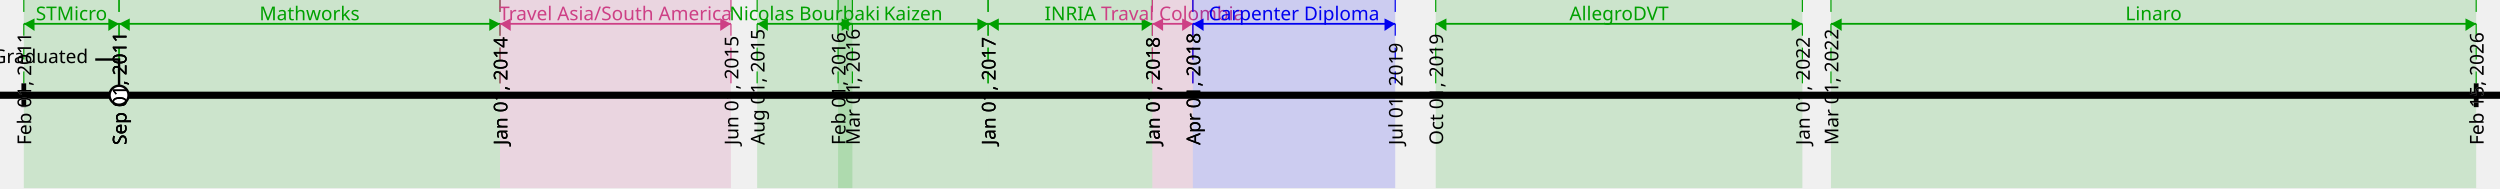
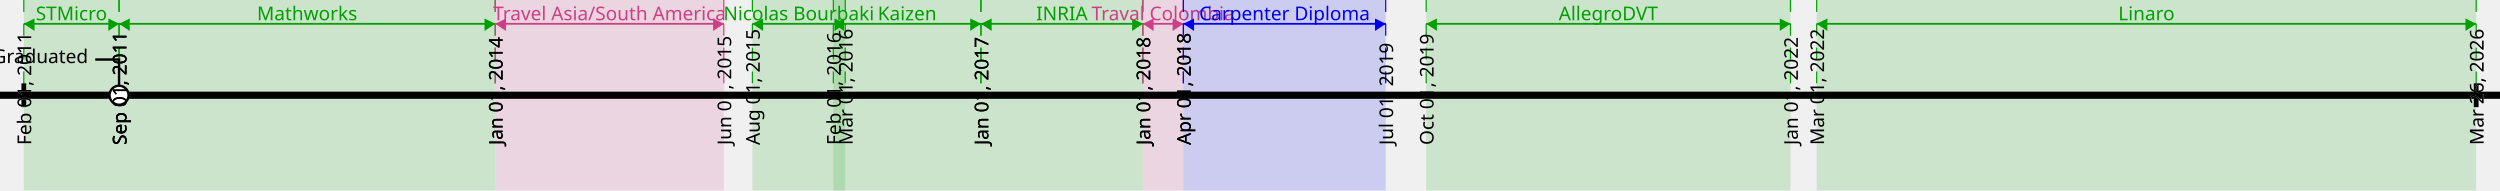
- <svg xmlns="http://www.w3.org/2000/svg" baseProfile="full" height="79.0" version="1.1" width="1050">
+ <svg xmlns="http://www.w3.org/2000/svg" baseProfile="full" height="80.0" version="1.1" width="1050">
  <defs>
    <marker id="id1" markerHeight="10" markerWidth="10" orient="auto" refX="0" refY="3">
      <path d="M6,0 L6,7 L0,3 L6,0" fill="#00A000" />
    </marker>
    <marker id="id2" markerHeight="10" markerWidth="10" orient="auto" refX="6" refY="3">
      <path d="M0,0 L0,7 L6,3 L0,0" fill="#00A000" />
    </marker>
    <marker id="id3" markerHeight="10" markerWidth="10" orient="auto" refX="0" refY="3">
      <path d="M6,0 L6,7 L0,3 L6,0" fill="#CD3F85" />
    </marker>
    <marker id="id4" markerHeight="10" markerWidth="10" orient="auto" refX="6" refY="3">
      <path d="M0,0 L0,7 L6,3 L0,0" fill="#CD3F85" />
    </marker>
    <marker id="id5" markerHeight="10" markerWidth="10" orient="auto" refX="0" refY="3">
      <path d="M6,0 L6,7 L0,3 L6,0" fill="#0000F0" />
    </marker>
    <marker id="id6" markerHeight="10" markerWidth="10" orient="auto" refX="6" refY="3">
      <path d="M0,0 L0,7 L6,3 L0,0" fill="#0000F0" />
    </marker>
  </defs>
-   <rect fill="#00A000" fill-opacity="0.15" height="79.0" width="40" x="10" y="0" />
+   <rect fill="#00A000" fill-opacity="0.15" height="80.0" width="40" x="10" y="0" />
  <line stroke="#00A000" stroke-dasharray="5 5" stroke-width="0.5" x1="10" x2="10" y1="0" y2="40" />
  <line stroke="#00A000" stroke-dasharray="5 5" stroke-width="0.5" x1="50" x2="50" y1="0" y2="40" />
  <line marker-end="url(#id2)" marker-start="url(#id1)" stroke="#00A000" stroke-width="0.75" x1="10" x2="50" y1="10" y2="10" />
  <text fill="#00A000" font-family="Helevetica" font-size="6pt" stroke="none" text-anchor="middle" x="30.0" y="8.5">STMicro</text>
-   <rect fill="#00A000" fill-opacity="0.15" height="79.0" width="160" x="50" y="0" />
+   <rect fill="#00A000" fill-opacity="0.15" height="80.0" width="158" x="50" y="0" />
  <line stroke="#00A000" stroke-dasharray="5 5" stroke-width="0.5" x1="50" x2="50" y1="0" y2="40" />
-   <line stroke="#00A000" stroke-dasharray="5 5" stroke-width="0.5" x1="210" x2="210" y1="0" y2="40" />
-   <line marker-end="url(#id2)" marker-start="url(#id1)" stroke="#00A000" stroke-width="0.75" x1="50" x2="210" y1="10" y2="10" />
-   <text fill="#00A000" font-family="Helevetica" font-size="6pt" stroke="none" text-anchor="middle" x="130.0" y="8.5">Mathworks</text>
-   <rect fill="#CD3F85" fill-opacity="0.15" height="79.0" width="97" x="210" y="0" />
-   <line stroke="#CD3F85" stroke-dasharray="5 5" stroke-width="0.5" x1="210" x2="210" y1="0" y2="40" />
-   <line stroke="#CD3F85" stroke-dasharray="5 5" stroke-width="0.5" x1="307" x2="307" y1="0" y2="40" />
-   <line marker-end="url(#id4)" marker-start="url(#id3)" stroke="#CD3F85" stroke-width="0.75" x1="210" x2="307" y1="10" y2="10" />
-   <text fill="#CD3F85" font-family="Helevetica" font-size="6pt" stroke="none" text-anchor="middle" x="258.5" y="8.5">Travel Asia/South America</text>
-   <rect fill="#00A000" fill-opacity="0.15" height="79.0" width="40" x="318" y="0" />
-   <line stroke="#00A000" stroke-dasharray="5 5" stroke-width="0.5" x1="318" x2="318" y1="0" y2="40" />
-   <line stroke="#00A000" stroke-dasharray="5 5" stroke-width="0.5" x1="358" x2="358" y1="0" y2="40" />
-   <line marker-end="url(#id2)" marker-start="url(#id1)" stroke="#00A000" stroke-width="0.75" x1="318" x2="358" y1="10" y2="10" />
-   <text fill="#00A000" font-family="Helevetica" font-size="6pt" stroke="none" text-anchor="middle" x="338.0" y="8.5">Nicolas Bourbaki</text>
-   <rect fill="#00A000" fill-opacity="0.15" height="79.0" width="63" x="352" y="0" />
-   <line stroke="#00A000" stroke-dasharray="5 5" stroke-width="0.5" x1="352" x2="352" y1="0" y2="40" />
-   <line stroke="#00A000" stroke-dasharray="5 5" stroke-width="0.5" x1="415" x2="415" y1="0" y2="40" />
-   <line marker-end="url(#id2)" marker-start="url(#id1)" stroke="#00A000" stroke-width="0.75" x1="352" x2="415" y1="10" y2="10" />
-   <text fill="#00A000" font-family="Helevetica" font-size="6pt" stroke="none" text-anchor="middle" x="383.5" y="8.5">Kaizen</text>
-   <rect fill="#00A000" fill-opacity="0.15" height="79.0" width="69" x="415" y="0" />
-   <line stroke="#00A000" stroke-dasharray="5 5" stroke-width="0.5" x1="415" x2="415" y1="0" y2="40" />
-   <line stroke="#00A000" stroke-dasharray="5 5" stroke-width="0.5" x1="484" x2="484" y1="0" y2="40" />
-   <line marker-end="url(#id2)" marker-start="url(#id1)" stroke="#00A000" stroke-width="0.75" x1="415" x2="484" y1="10" y2="10" />
-   <text fill="#00A000" font-family="Helevetica" font-size="6pt" stroke="none" text-anchor="middle" x="449.5" y="8.5">INRIA</text>
-   <rect fill="#CD3F85" fill-opacity="0.15" height="79.0" width="17" x="484" y="0" />
-   <line stroke="#CD3F85" stroke-dasharray="5 5" stroke-width="0.5" x1="484" x2="484" y1="0" y2="40" />
-   <line stroke="#CD3F85" stroke-dasharray="5 5" stroke-width="0.5" x1="501" x2="501" y1="0" y2="40" />
-   <line marker-end="url(#id4)" marker-start="url(#id3)" stroke="#CD3F85" stroke-width="0.75" x1="484" x2="501" y1="10" y2="10" />
-   <text fill="#CD3F85" font-family="Helevetica" font-size="6pt" stroke="none" text-anchor="middle" x="492.5" y="8.5">Traval Colombia</text>
-   <rect fill="#0000F0" fill-opacity="0.15" height="79.0" width="85" x="501" y="0" />
-   <line stroke="#0000F0" stroke-dasharray="5 5" stroke-width="0.5" x1="501" x2="501" y1="0" y2="40" />
-   <line stroke="#0000F0" stroke-dasharray="5 5" stroke-width="0.5" x1="586" x2="586" y1="0" y2="40" />
-   <line marker-end="url(#id6)" marker-start="url(#id5)" stroke="#0000F0" stroke-width="0.75" x1="501" x2="586" y1="10" y2="10" />
-   <text fill="#0000F0" font-family="Helevetica" font-size="6pt" stroke="none" text-anchor="middle" x="543.5" y="8.5">Carpenter Diploma</text>
-   <rect fill="#00A000" fill-opacity="0.15" height="79.0" width="154" x="603" y="0" />
-   <line stroke="#00A000" stroke-dasharray="5 5" stroke-width="0.5" x1="603" x2="603" y1="0" y2="40" />
-   <line stroke="#00A000" stroke-dasharray="5 5" stroke-width="0.5" x1="757" x2="757" y1="0" y2="40" />
-   <line marker-end="url(#id2)" marker-start="url(#id1)" stroke="#00A000" stroke-width="0.75" x1="603" x2="757" y1="10" y2="10" />
-   <text fill="#00A000" font-family="Helevetica" font-size="6pt" stroke="none" text-anchor="middle" x="680.0" y="8.5">AllegroDVT</text>
-   <rect fill="#00A000" fill-opacity="0.15" height="79.0" width="271" x="769" y="0" />
-   <line stroke="#00A000" stroke-dasharray="5 5" stroke-width="0.5" x1="769" x2="769" y1="0" y2="40" />
+   <line stroke="#00A000" stroke-dasharray="5 5" stroke-width="0.5" x1="208" x2="208" y1="0" y2="40" />
+   <line marker-end="url(#id2)" marker-start="url(#id1)" stroke="#00A000" stroke-width="0.75" x1="50" x2="208" y1="10" y2="10" />
+   <text fill="#00A000" font-family="Helevetica" font-size="6pt" stroke="none" text-anchor="middle" x="129.0" y="8.5">Mathworks</text>
+   <rect fill="#CD3F85" fill-opacity="0.15" height="80.0" width="96" x="208" y="0" />
+   <line stroke="#CD3F85" stroke-dasharray="5 5" stroke-width="0.5" x1="208" x2="208" y1="0" y2="40" />
+   <line stroke="#CD3F85" stroke-dasharray="5 5" stroke-width="0.5" x1="304" x2="304" y1="0" y2="40" />
+   <line marker-end="url(#id4)" marker-start="url(#id3)" stroke="#CD3F85" stroke-width="0.75" x1="208" x2="304" y1="10" y2="10" />
+   <text fill="#CD3F85" font-family="Helevetica" font-size="6pt" stroke="none" text-anchor="middle" x="256.0" y="8.5">Travel Asia/South America</text>
+   <rect fill="#00A000" fill-opacity="0.15" height="80.0" width="39" x="316" y="0" />
+   <line stroke="#00A000" stroke-dasharray="5 5" stroke-width="0.5" x1="316" x2="316" y1="0" y2="40" />
+   <line stroke="#00A000" stroke-dasharray="5 5" stroke-width="0.5" x1="355" x2="355" y1="0" y2="40" />
+   <line marker-end="url(#id2)" marker-start="url(#id1)" stroke="#00A000" stroke-width="0.75" x1="316" x2="355" y1="10" y2="10" />
+   <text fill="#00A000" font-family="Helevetica" font-size="6pt" stroke="none" text-anchor="middle" x="335.5" y="8.5">Nicolas Bourbaki</text>
+   <rect fill="#00A000" fill-opacity="0.15" height="80.0" width="62" x="350" y="0" />
+   <line stroke="#00A000" stroke-dasharray="5 5" stroke-width="0.5" x1="350" x2="350" y1="0" y2="40" />
+   <line stroke="#00A000" stroke-dasharray="5 5" stroke-width="0.5" x1="412" x2="412" y1="0" y2="40" />
+   <line marker-end="url(#id2)" marker-start="url(#id1)" stroke="#00A000" stroke-width="0.75" x1="350" x2="412" y1="10" y2="10" />
+   <text fill="#00A000" font-family="Helevetica" font-size="6pt" stroke="none" text-anchor="middle" x="381.0" y="8.5">Kaizen</text>
+   <rect fill="#00A000" fill-opacity="0.15" height="80.0" width="68" x="412" y="0" />
+   <line stroke="#00A000" stroke-dasharray="5 5" stroke-width="0.5" x1="412" x2="412" y1="0" y2="40" />
+   <line stroke="#00A000" stroke-dasharray="5 5" stroke-width="0.5" x1="480" x2="480" y1="0" y2="40" />
+   <line marker-end="url(#id2)" marker-start="url(#id1)" stroke="#00A000" stroke-width="0.75" x1="412" x2="480" y1="10" y2="10" />
+   <text fill="#00A000" font-family="Helevetica" font-size="6pt" stroke="none" text-anchor="middle" x="446.0" y="8.5">INRIA</text>
+   <rect fill="#CD3F85" fill-opacity="0.15" height="80.0" width="17" x="480" y="0" />
+   <line stroke="#CD3F85" stroke-dasharray="5 5" stroke-width="0.5" x1="480" x2="480" y1="0" y2="40" />
+   <line stroke="#CD3F85" stroke-dasharray="5 5" stroke-width="0.5" x1="497" x2="497" y1="0" y2="40" />
+   <line marker-end="url(#id4)" marker-start="url(#id3)" stroke="#CD3F85" stroke-width="0.75" x1="480" x2="497" y1="10" y2="10" />
+   <text fill="#CD3F85" font-family="Helevetica" font-size="6pt" stroke="none" text-anchor="middle" x="488.5" y="8.5">Traval Colombia</text>
+   <rect fill="#0000F0" fill-opacity="0.15" height="80.0" width="85" x="497" y="0" />
+   <line stroke="#0000F0" stroke-dasharray="5 5" stroke-width="0.5" x1="497" x2="497" y1="0" y2="40" />
+   <line stroke="#0000F0" stroke-dasharray="5 5" stroke-width="0.5" x1="582" x2="582" y1="0" y2="40" />
+   <line marker-end="url(#id6)" marker-start="url(#id5)" stroke="#0000F0" stroke-width="0.75" x1="497" x2="582" y1="10" y2="10" />
+   <text fill="#0000F0" font-family="Helevetica" font-size="6pt" stroke="none" text-anchor="middle" x="539.5" y="8.5">Carpenter Diploma</text>
+   <rect fill="#00A000" fill-opacity="0.15" height="80.0" width="153" x="599" y="0" />
+   <line stroke="#00A000" stroke-dasharray="5 5" stroke-width="0.5" x1="599" x2="599" y1="0" y2="40" />
+   <line stroke="#00A000" stroke-dasharray="5 5" stroke-width="0.5" x1="752" x2="752" y1="0" y2="40" />
+   <line marker-end="url(#id2)" marker-start="url(#id1)" stroke="#00A000" stroke-width="0.75" x1="599" x2="752" y1="10" y2="10" />
+   <text fill="#00A000" font-family="Helevetica" font-size="6pt" stroke="none" text-anchor="middle" x="675.5" y="8.5">AllegroDVT</text>
+   <rect fill="#00A000" fill-opacity="0.15" height="80.0" width="277" x="763" y="0" />
+   <line stroke="#00A000" stroke-dasharray="5 5" stroke-width="0.5" x1="763" x2="763" y1="0" y2="40" />
  <line stroke="#00A000" stroke-dasharray="5 5" stroke-width="0.5" x1="1040" x2="1040" y1="0" y2="40" />
-   <line marker-end="url(#id2)" marker-start="url(#id1)" stroke="#00A000" stroke-width="0.75" x1="769" x2="1040" y1="10" y2="10" />
-   <text fill="#00A000" font-family="Helevetica" font-size="6pt" stroke="none" text-anchor="middle" x="904.5" y="8.5">Linaro</text>
+   <line marker-end="url(#id2)" marker-start="url(#id1)" stroke="#00A000" stroke-width="0.75" x1="763" x2="1040" y1="10" y2="10" />
+   <text fill="#00A000" font-family="Helevetica" font-size="6pt" stroke="none" text-anchor="middle" x="901.5" y="8.5">Linaro</text>
  <g transform="translate(0,40)">
    <line stroke="#000000" stroke-width="3" x1="0" x2="1050" y1="0" y2="0" />
    <line stroke="#000000" stroke-width="2" x1="10" x2="10" y1="-5" y2="5" />
    <text fill="#C0C0C0" font-family="Helevetica" font-size="6pt" stroke="none" text-anchor="end" transform="rotate(180, 10, 0)" writing-mode="tb" x="10" y="-10">Feb 01, 2011</text>
    <line stroke="#000000" stroke-width="2" x1="1040" x2="1040" y1="-5" y2="5" />
-     <text fill="#C0C0C0" font-family="Helevetica" font-size="6pt" stroke="none" text-anchor="end" transform="rotate(180, 1040, 0)" writing-mode="tb" x="1040" y="-10">Feb 15, 2026</text>
+     <text fill="#C0C0C0" font-family="Helevetica" font-size="6pt" stroke="none" text-anchor="end" transform="rotate(180, 1040, 0)" writing-mode="tb" x="1040" y="-10">Mar 26, 2026</text>
    <path d="M50,0 L50,-15 L40,-15" fill="none" stroke="#000000" stroke-width="1" />
    <text fill="#000000" font-family="Helevetica" font-size="6pt" stroke="none" text-anchor="end" x="37" y="-13.5">Graduated</text>
    <text fill="#000000" font-family="Helevetica" font-size="6pt" stroke="none" text-anchor="end" transform="rotate(180, 50, 0)" writing-mode="tb" x="50" y="-10">Sep 01, 2011</text>
    <circle cx="50" cy="0" fill="white" r="4" stroke="#000000" stroke-width="1" />
    <text fill="#000000" font-family="Helevetica" font-size="6pt" stroke="none" text-anchor="end" transform="rotate(180, 10, 0)" writing-mode="tb" x="10" y="-10">Feb 01, 2011</text>
    <text fill="#000000" font-family="Helevetica" font-size="6pt" stroke="none" text-anchor="end" transform="rotate(180, 50, 0)" writing-mode="tb" x="50" y="-10">Sep 01, 2011</text>
    <text fill="#000000" font-family="Helevetica" font-size="6pt" stroke="none" text-anchor="end" transform="rotate(180, 50, 0)" writing-mode="tb" x="50" y="-10">Sep 01, 2011</text>
-     <text fill="#000000" font-family="Helevetica" font-size="6pt" stroke="none" text-anchor="end" transform="rotate(180, 210, 0)" writing-mode="tb" x="210" y="-10">Jan 01, 2014</text>
-     <text fill="#000000" font-family="Helevetica" font-size="6pt" stroke="none" text-anchor="end" transform="rotate(180, 210, 0)" writing-mode="tb" x="210" y="-10">Jan 01, 2014</text>
-     <text fill="#000000" font-family="Helevetica" font-size="6pt" stroke="none" text-anchor="end" transform="rotate(180, 307, 0)" writing-mode="tb" x="307" y="-10">Jun 01, 2015</text>
-     <text fill="#000000" font-family="Helevetica" font-size="6pt" stroke="none" text-anchor="end" transform="rotate(180, 318, 0)" writing-mode="tb" x="318" y="-10">Aug 01, 2015</text>
-     <text fill="#000000" font-family="Helevetica" font-size="6pt" stroke="none" text-anchor="end" transform="rotate(180, 358, 0)" writing-mode="tb" x="358" y="-10">Mar 01, 2016</text>
-     <text fill="#000000" font-family="Helevetica" font-size="6pt" stroke="none" text-anchor="end" transform="rotate(180, 352, 0)" writing-mode="tb" x="352" y="-10">Feb 01, 2016</text>
-     <text fill="#000000" font-family="Helevetica" font-size="6pt" stroke="none" text-anchor="end" transform="rotate(180, 415, 0)" writing-mode="tb" x="415" y="-10">Jan 01, 2017</text>
-     <text fill="#000000" font-family="Helevetica" font-size="6pt" stroke="none" text-anchor="end" transform="rotate(180, 415, 0)" writing-mode="tb" x="415" y="-10">Jan 01, 2017</text>
-     <text fill="#000000" font-family="Helevetica" font-size="6pt" stroke="none" text-anchor="end" transform="rotate(180, 484, 0)" writing-mode="tb" x="484" y="-10">Jan 01, 2018</text>
-     <text fill="#000000" font-family="Helevetica" font-size="6pt" stroke="none" text-anchor="end" transform="rotate(180, 484, 0)" writing-mode="tb" x="484" y="-10">Jan 01, 2018</text>
-     <text fill="#000000" font-family="Helevetica" font-size="6pt" stroke="none" text-anchor="end" transform="rotate(180, 501, 0)" writing-mode="tb" x="501" y="-10">Apr 01, 2018</text>
-     <text fill="#000000" font-family="Helevetica" font-size="6pt" stroke="none" text-anchor="end" transform="rotate(180, 501, 0)" writing-mode="tb" x="501" y="-10">Apr 01, 2018</text>
-     <text fill="#000000" font-family="Helevetica" font-size="6pt" stroke="none" text-anchor="end" transform="rotate(180, 586, 0)" writing-mode="tb" x="586" y="-10">Jul 01, 2019</text>
-     <text fill="#000000" font-family="Helevetica" font-size="6pt" stroke="none" text-anchor="end" transform="rotate(180, 603, 0)" writing-mode="tb" x="603" y="-10">Oct 01, 2019</text>
-     <text fill="#000000" font-family="Helevetica" font-size="6pt" stroke="none" text-anchor="end" transform="rotate(180, 757, 0)" writing-mode="tb" x="757" y="-10">Jan 01, 2022</text>
-     <text fill="#000000" font-family="Helevetica" font-size="6pt" stroke="none" text-anchor="end" transform="rotate(180, 769, 0)" writing-mode="tb" x="769" y="-10">Mar 01, 2022</text>
-     <text fill="#000000" font-family="Helevetica" font-size="6pt" stroke="none" text-anchor="end" transform="rotate(180, 1040, 0)" writing-mode="tb" x="1040" y="-10">Feb 15, 2026</text>
+     <text fill="#000000" font-family="Helevetica" font-size="6pt" stroke="none" text-anchor="end" transform="rotate(180, 208, 0)" writing-mode="tb" x="208" y="-10">Jan 01, 2014</text>
+     <text fill="#000000" font-family="Helevetica" font-size="6pt" stroke="none" text-anchor="end" transform="rotate(180, 208, 0)" writing-mode="tb" x="208" y="-10">Jan 01, 2014</text>
+     <text fill="#000000" font-family="Helevetica" font-size="6pt" stroke="none" text-anchor="end" transform="rotate(180, 304, 0)" writing-mode="tb" x="304" y="-10">Jun 01, 2015</text>
+     <text fill="#000000" font-family="Helevetica" font-size="6pt" stroke="none" text-anchor="end" transform="rotate(180, 316, 0)" writing-mode="tb" x="316" y="-10">Aug 01, 2015</text>
+     <text fill="#000000" font-family="Helevetica" font-size="6pt" stroke="none" text-anchor="end" transform="rotate(180, 355, 0)" writing-mode="tb" x="355" y="-10">Mar 01, 2016</text>
+     <text fill="#000000" font-family="Helevetica" font-size="6pt" stroke="none" text-anchor="end" transform="rotate(180, 350, 0)" writing-mode="tb" x="350" y="-10">Feb 01, 2016</text>
+     <text fill="#000000" font-family="Helevetica" font-size="6pt" stroke="none" text-anchor="end" transform="rotate(180, 412, 0)" writing-mode="tb" x="412" y="-10">Jan 01, 2017</text>
+     <text fill="#000000" font-family="Helevetica" font-size="6pt" stroke="none" text-anchor="end" transform="rotate(180, 412, 0)" writing-mode="tb" x="412" y="-10">Jan 01, 2017</text>
+     <text fill="#000000" font-family="Helevetica" font-size="6pt" stroke="none" text-anchor="end" transform="rotate(180, 480, 0)" writing-mode="tb" x="480" y="-10">Jan 01, 2018</text>
+     <text fill="#000000" font-family="Helevetica" font-size="6pt" stroke="none" text-anchor="end" transform="rotate(180, 480, 0)" writing-mode="tb" x="480" y="-10">Jan 01, 2018</text>
+     <text fill="#000000" font-family="Helevetica" font-size="6pt" stroke="none" text-anchor="end" transform="rotate(180, 497, 0)" writing-mode="tb" x="497" y="-10">Apr 01, 2018</text>
+     <text fill="#000000" font-family="Helevetica" font-size="6pt" stroke="none" text-anchor="end" transform="rotate(180, 497, 0)" writing-mode="tb" x="497" y="-10">Apr 01, 2018</text>
+     <text fill="#000000" font-family="Helevetica" font-size="6pt" stroke="none" text-anchor="end" transform="rotate(180, 582, 0)" writing-mode="tb" x="582" y="-10">Jul 01, 2019</text>
+     <text fill="#000000" font-family="Helevetica" font-size="6pt" stroke="none" text-anchor="end" transform="rotate(180, 599, 0)" writing-mode="tb" x="599" y="-10">Oct 01, 2019</text>
+     <text fill="#000000" font-family="Helevetica" font-size="6pt" stroke="none" text-anchor="end" transform="rotate(180, 752, 0)" writing-mode="tb" x="752" y="-10">Jan 01, 2022</text>
+     <text fill="#000000" font-family="Helevetica" font-size="6pt" stroke="none" text-anchor="end" transform="rotate(180, 763, 0)" writing-mode="tb" x="763" y="-10">Mar 01, 2022</text>
+     <text fill="#000000" font-family="Helevetica" font-size="6pt" stroke="none" text-anchor="end" transform="rotate(180, 1040, 0)" writing-mode="tb" x="1040" y="-10">Mar 26, 2026</text>
  </g>
</svg>
